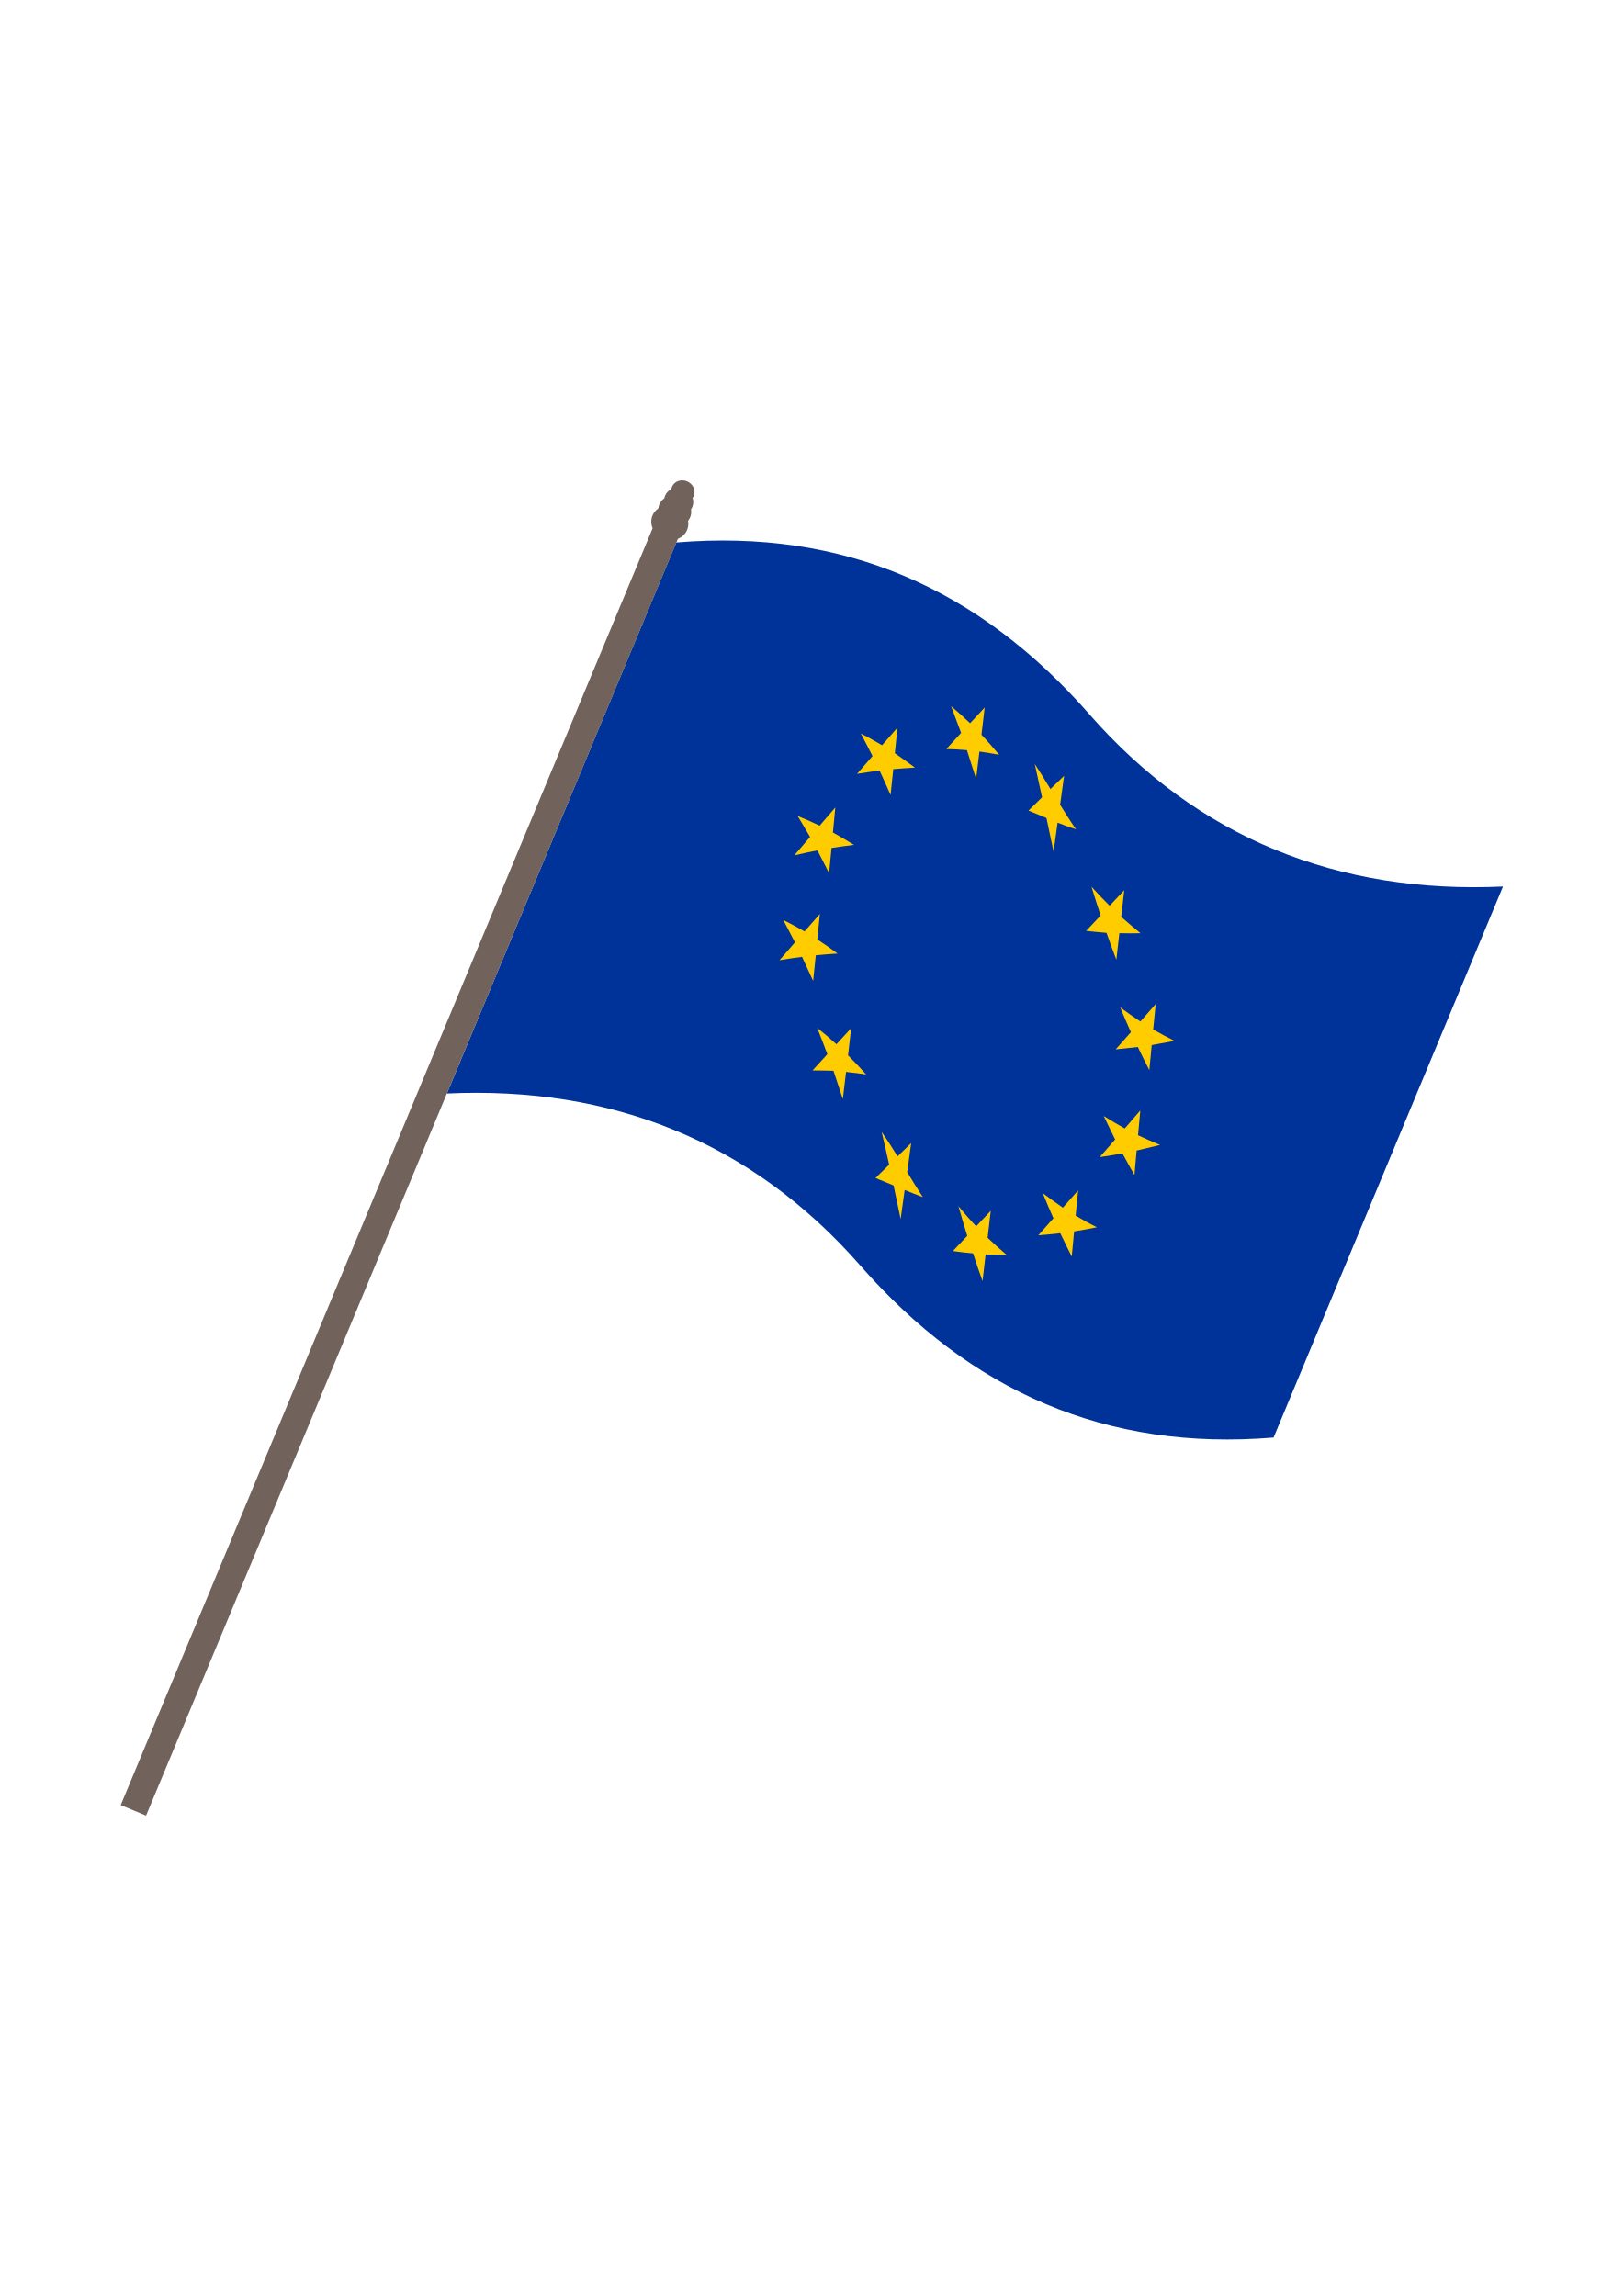
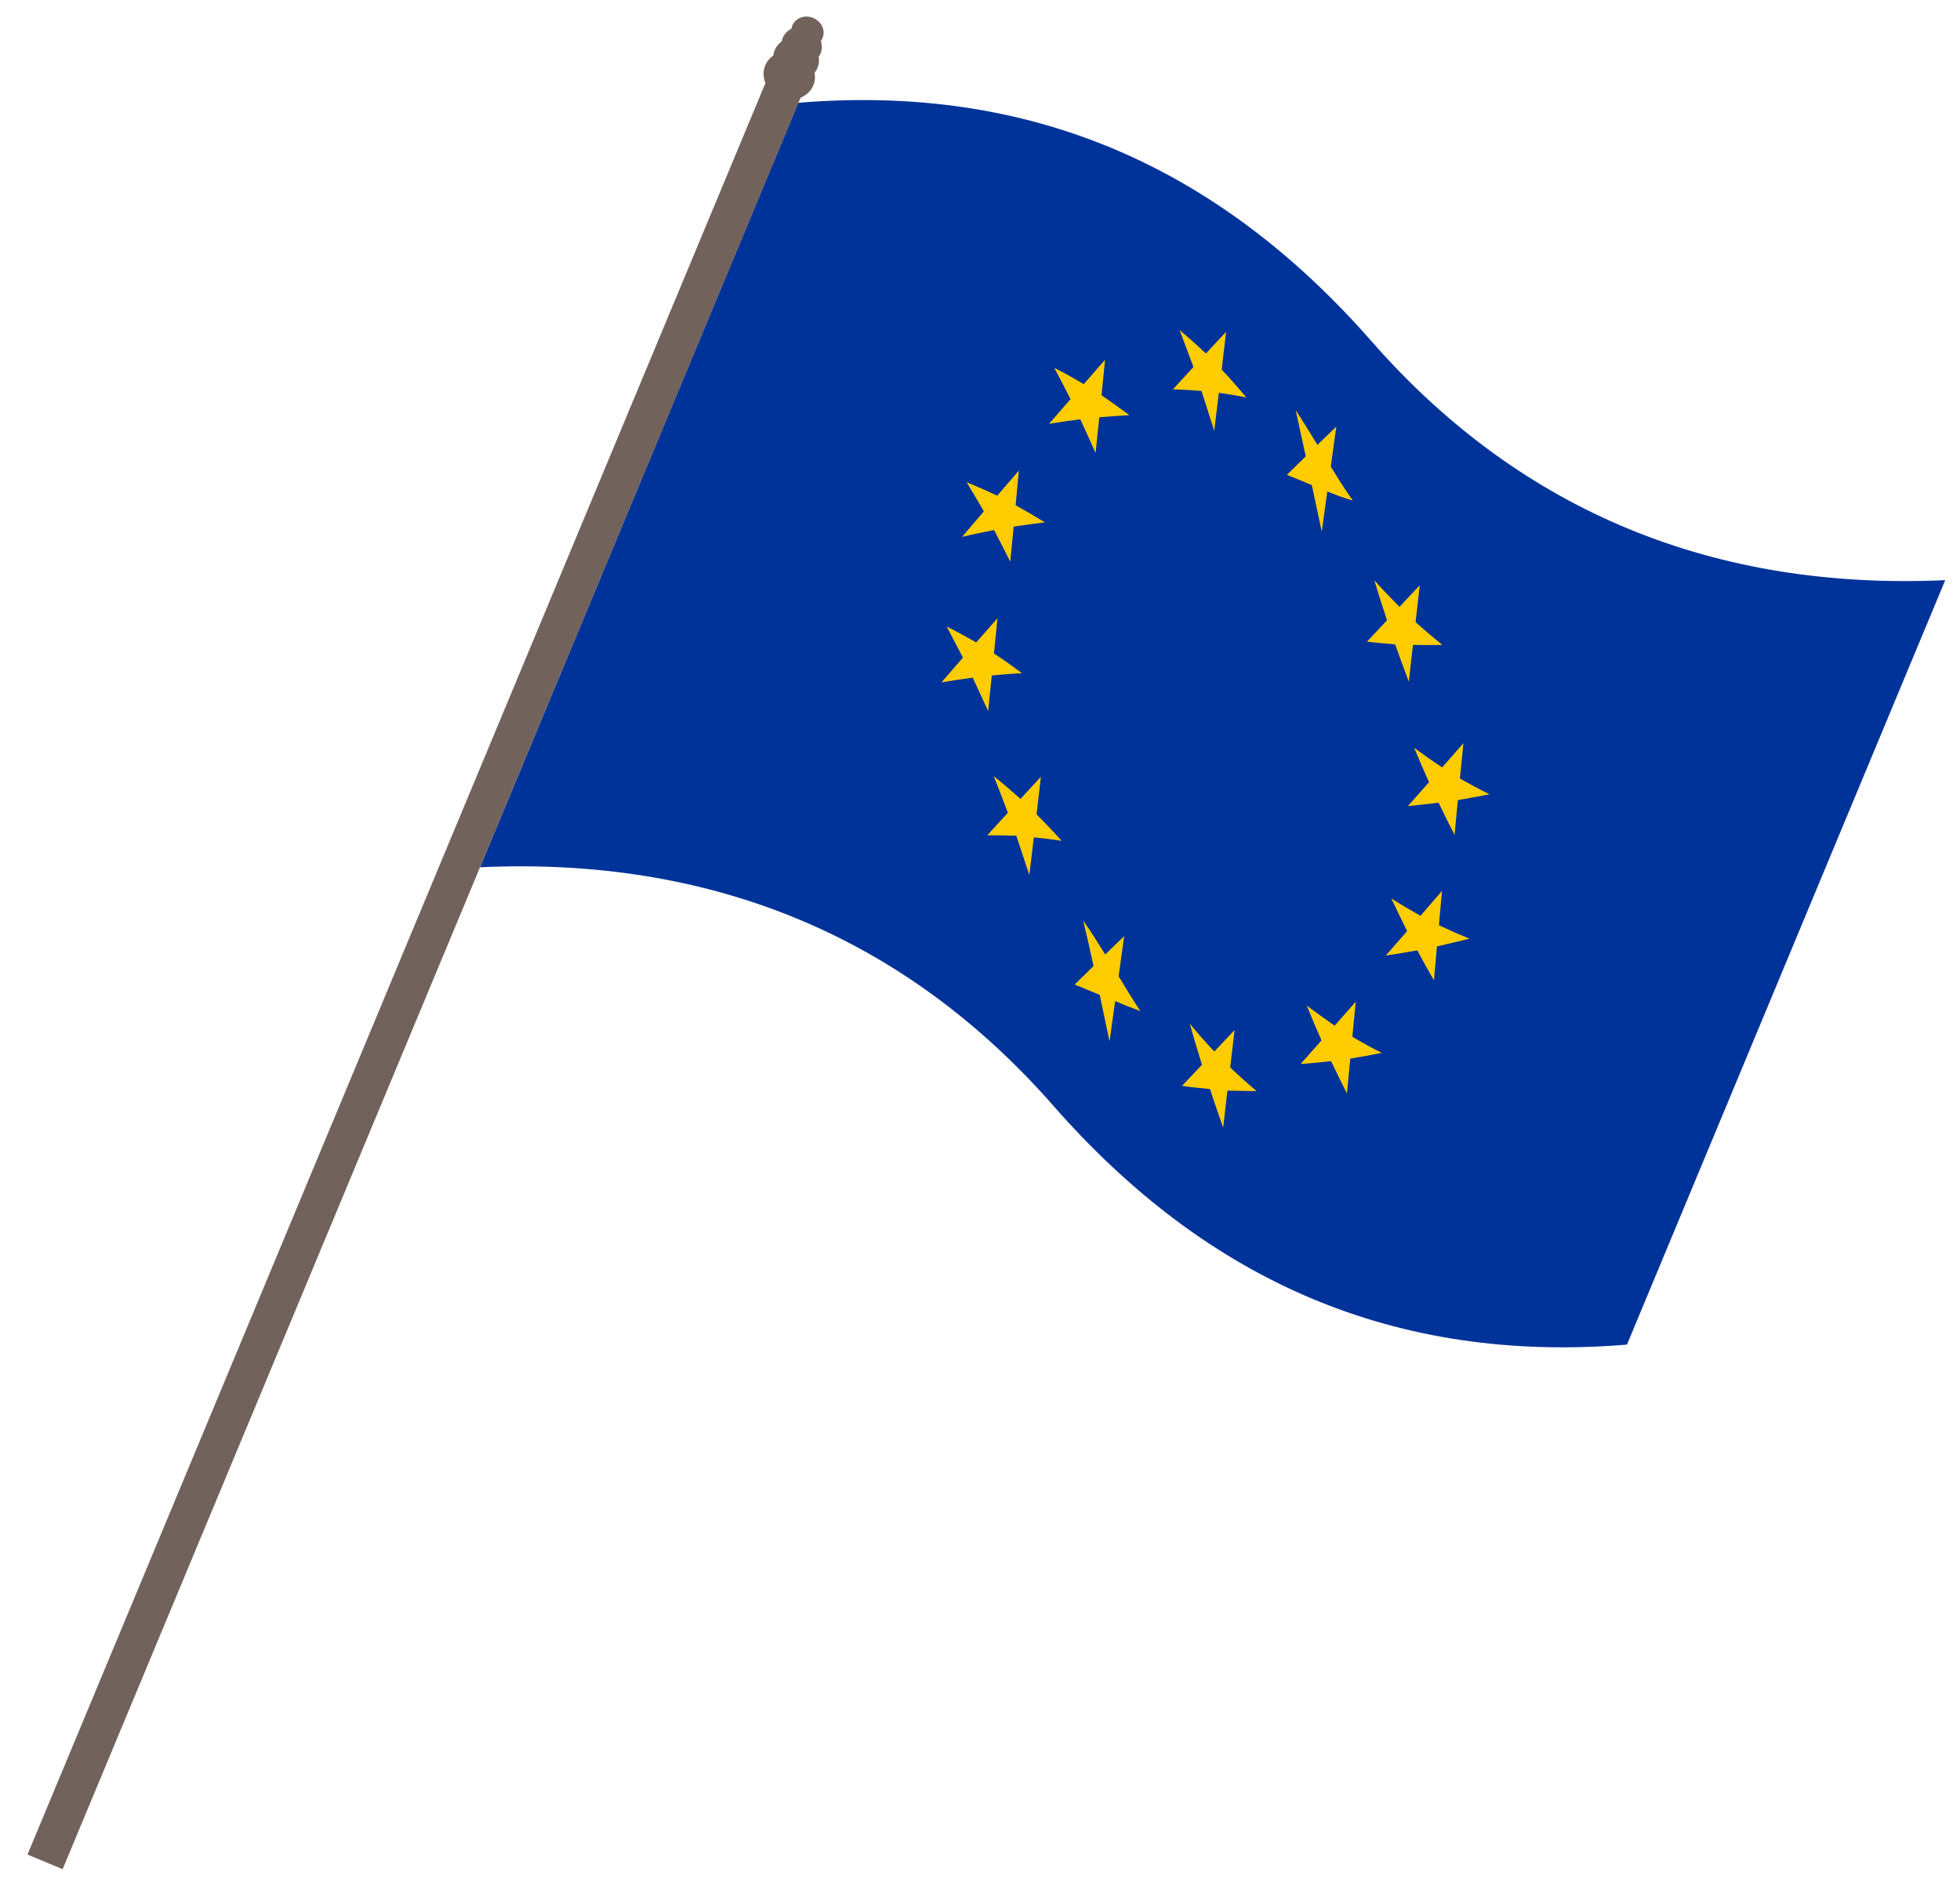
- <svg xmlns="http://www.w3.org/2000/svg" xml:space="preserve" width="210mm" height="297mm" style="shape-rendering:geometricPrecision; text-rendering:geometricPrecision; image-rendering:optimizeQuality; fill-rule:evenodd; clip-rule:evenodd" viewBox="0 0 210 297">
+ <svg xmlns="http://www.w3.org/2000/svg" viewBox="13.051 60.588 182.712 175.824" style="max-height: 500px" xml:space="preserve" width="182.712" height="175.824">
  <defs>
    <style type="text/css">
   
    .fil2 {fill:#71625B}
    .fil0 {fill:#003399;fill-rule:nonzero}
    .fil1 {fill:#FFCC00;fill-rule:nonzero}
   
  </style>
  </defs>
  <g id="Warstwa_x0020_1">
    <g id="_173795272">
      <g>
-         <path id="_173795944" class="fil0" d="M87.467 70.171c21.645,-1.79 39.139,5.918 53.449,22.249 14.033,16.013 32.153,23.234 53.471,22.258 -4.947,11.884 -9.898,23.777 -14.841,35.652 -4.943,11.875 -9.89,23.759 -14.829,35.624 -21.655,1.786 -39.153,-5.939 -53.467,-22.267 -14.033,-16.007 -32.146,-23.22 -53.453,-22.24 4.939,-11.866 9.886,-23.75 14.829,-35.624 4.943,-11.875 9.894,-23.768 14.841,-35.652z" />
-         <path id="_173795968" class="fil1" d="M133.017 104.857c0.77,0.321 1.54,0.641 2.324,0.957 0.302,1.443 0.612,2.901 0.924,4.348 0.172,-1.257 0.34,-2.505 0.519,-3.748 0.774,0.311 1.566,0.609 2.381,0.851 -0.713,-0.999 -1.388,-2.09 -2.056,-3.167 0.168,-1.248 0.336,-2.495 0.515,-3.739 -0.591,0.575 -1.177,1.141 -1.764,1.706 -0.671,-1.1 -1.342,-2.2 -2.026,-3.241 0.314,1.416 0.627,2.864 0.94,4.312 -0.591,0.575 -1.181,1.15 -1.757,1.72zm-2.833 57.466c-0.911,-0.012 -1.818,-0.033 -2.714,-0.05 -0.137,1.142 -0.263,2.288 -0.392,3.444 -0.428,-1.172 -0.834,-2.367 -1.228,-3.589 -0.88,-0.086 -1.76,-0.171 -2.611,-0.298 0.611,-0.653 1.232,-1.302 1.861,-1.969 -0.394,-1.255 -0.775,-2.537 -1.139,-3.833 0.745,0.893 1.504,1.782 2.294,2.596 0.629,-0.667 1.258,-1.334 1.887,-2.001 -0.144,1.16 -0.278,2.325 -0.411,3.49 0.798,0.764 1.626,1.487 2.455,2.21zm9.255 -8.341c-0.114,1.087 -0.217,2.178 -0.32,3.269 0.898,0.525 1.81,1.045 2.75,1.501 -0.999,0.2 -1.976,0.377 -2.945,0.535 -0.11,1.077 -0.209,2.159 -0.312,3.251 -0.501,-0.997 -0.998,-2.003 -1.48,-3.014 -0.964,0.117 -1.91,0.188 -2.848,0.273 0.645,-0.736 1.305,-1.476 1.96,-2.208 -0.474,-1.061 -0.93,-2.137 -1.374,-3.24 0.852,0.635 1.722,1.257 2.596,1.869 0.641,-0.727 1.308,-1.486 1.972,-2.236zm10.032 -24.099c-0.114,1.087 -0.22,2.187 -0.327,3.287 0.902,0.516 1.826,1.008 2.761,1.474 -0.995,0.191 -1.976,0.376 -2.949,0.544 -0.11,1.077 -0.209,2.159 -0.308,3.241 -0.508,-0.978 -1.005,-1.984 -1.488,-2.995 -0.961,0.108 -1.921,0.216 -2.864,0.309 0.649,-0.745 1.312,-1.495 1.968,-2.227 -0.478,-1.052 -0.933,-2.127 -1.385,-3.212 0.852,0.635 1.726,1.248 2.612,1.832 0.649,-0.745 1.316,-1.504 1.979,-2.254zm-8.306 -15.186c0.764,0.847 1.55,1.671 2.347,2.467 0.629,-0.667 1.258,-1.334 1.891,-2.01 -0.137,1.142 -0.263,2.288 -0.392,3.444 0.817,0.718 1.649,1.432 2.493,2.118 -0.926,0.025 -1.837,0.013 -2.733,-0.004 -0.137,1.142 -0.263,2.288 -0.389,3.435 -0.436,-1.153 -0.857,-2.312 -1.274,-3.479 -0.884,-0.076 -1.768,-0.153 -2.63,-0.252 0.615,-0.662 1.247,-1.339 1.872,-1.996 -0.405,-1.227 -0.806,-2.463 -1.185,-3.723zm5.562 37.297c-0.535,-0.914 -1.048,-1.851 -1.558,-2.798 -0.991,0.181 -1.975,0.344 -2.936,0.484 0.653,-0.754 1.324,-1.523 1.991,-2.282 -0.497,-1.006 -0.99,-2.021 -1.472,-3.032 0.897,0.557 1.802,1.096 2.718,1.607 0.66,-0.773 1.331,-1.541 2.01,-2.328 -0.106,1.068 -0.198,2.132 -0.293,3.205 0.932,0.442 1.887,0.861 2.853,1.252 -1.026,0.264 -2.036,0.492 -3.036,0.724 -0.098,1.05 -0.19,2.114 -0.278,3.168zm-41.037 -19.037c0.444,1.103 0.88,2.256 1.315,3.41 -0.64,0.695 -1.281,1.389 -1.914,2.098 0.904,-0.002 1.796,0.024 2.703,0.045 0.398,1.213 0.807,2.431 1.212,3.658 0.138,-1.174 0.275,-2.348 0.419,-3.508 0.866,0.09 1.742,0.185 2.599,0.326 -0.771,-0.861 -1.557,-1.685 -2.344,-2.477 0.138,-1.174 0.271,-2.339 0.405,-3.504 -0.637,0.685 -1.277,1.38 -1.903,2.07 -0.824,-0.732 -1.652,-1.455 -2.493,-2.118zm-4.39 -13.956c0.505,0.956 1.003,1.93 1.516,2.899 -0.671,0.768 -1.342,1.537 -2.003,2.309 0.973,-0.168 1.949,-0.312 2.917,-0.438 0.479,1.02 0.96,2.063 1.438,3.115 0.111,-1.109 0.217,-2.21 0.339,-3.315 0.946,-0.103 1.873,-0.16 2.814,-0.222 -0.863,-0.64 -1.733,-1.261 -2.612,-1.832 0.107,-1.1 0.214,-2.201 0.327,-3.288 -0.663,0.75 -1.331,1.509 -1.98,2.254 -0.912,-0.52 -1.833,-1.022 -2.757,-1.483zm14.768 -24.871c-0.663,0.75 -1.331,1.509 -1.987,2.272 -0.909,-0.529 -1.817,-1.059 -2.746,-1.51 0.509,0.946 1.007,1.92 1.512,2.908 -0.671,0.768 -1.342,1.537 -1.999,2.3 0.969,-0.158 1.941,-0.294 2.91,-0.42 0.478,1.02 0.953,2.081 1.423,3.152 0.114,-1.119 0.225,-2.228 0.35,-3.343 0.935,-0.075 1.865,-0.142 2.803,-0.194 -0.863,-0.64 -1.733,-1.261 -2.6,-1.86 0.114,-1.119 0.221,-2.219 0.335,-3.306zm13.164 3.514c-0.755,-0.898 -1.515,-1.786 -2.294,-2.596 0.138,-1.174 0.271,-2.339 0.412,-3.522 -0.633,0.676 -1.262,1.343 -1.884,2.024 -0.809,-0.769 -1.633,-1.501 -2.458,-2.201 0.433,1.131 0.865,2.293 1.296,3.456 -0.64,0.695 -1.281,1.389 -1.911,2.088 0.896,0.017 1.777,0.07 2.661,0.146 0.394,1.223 0.795,2.459 1.189,3.713 0.145,-1.192 0.29,-2.385 0.431,-3.536 0.858,0.109 1.711,0.259 2.557,0.427zm-26.499 13c1.004,-0.241 1.988,-0.436 2.987,-0.636 0.502,0.965 1.01,1.943 1.507,2.949 0.107,-1.1 0.21,-2.192 0.32,-3.269 0.965,-0.149 1.933,-0.275 2.902,-0.401 -0.901,-0.548 -1.806,-1.087 -2.722,-1.597 0.103,-1.091 0.202,-2.173 0.304,-3.232 -0.675,0.777 -1.353,1.564 -2.018,2.346 -0.943,-0.447 -1.898,-0.866 -2.853,-1.252 0.54,0.873 1.071,1.796 1.607,2.71 -0.679,0.787 -1.365,1.592 -2.033,2.383zm10.5 41.739c0.77,0.321 1.55,0.645 2.335,0.961 0.306,1.434 0.609,2.878 0.914,4.344 0.172,-1.257 0.344,-2.514 0.523,-3.757 0.774,0.311 1.554,0.636 2.35,0.924 -0.694,-1.045 -1.365,-2.145 -2.026,-3.241 0.172,-1.257 0.344,-2.514 0.519,-3.748 -0.587,0.566 -1.177,1.141 -1.768,1.716 -0.675,-1.091 -1.354,-2.173 -2.056,-3.167 0.333,1.37 0.657,2.79 0.971,4.238 -0.591,0.575 -1.181,1.15 -1.761,1.729z" />
+         <path d="M87.467 70.171c21.645,-1.79 39.139,5.918 53.449,22.249 14.033,16.013 32.153,23.234 53.471,22.258 -4.947,11.884 -9.898,23.777 -14.841,35.652 -4.943,11.875 -9.89,23.759 -14.829,35.624 -21.655,1.786 -39.153,-5.939 -53.467,-22.267 -14.033,-16.007 -32.146,-23.22 -53.453,-22.24 4.939,-11.866 9.886,-23.75 14.829,-35.624 4.943,-11.875 9.894,-23.768 14.841,-35.652z" class="fil0" id="_173795944" />
+         <path d="M133.017 104.857c0.77,0.321 1.54,0.641 2.324,0.957 0.302,1.443 0.612,2.901 0.924,4.348 0.172,-1.257 0.34,-2.505 0.519,-3.748 0.774,0.311 1.566,0.609 2.381,0.851 -0.713,-0.999 -1.388,-2.09 -2.056,-3.167 0.168,-1.248 0.336,-2.495 0.515,-3.739 -0.591,0.575 -1.177,1.141 -1.764,1.706 -0.671,-1.1 -1.342,-2.2 -2.026,-3.241 0.314,1.416 0.627,2.864 0.94,4.312 -0.591,0.575 -1.181,1.15 -1.757,1.72zm-2.833 57.466c-0.911,-0.012 -1.818,-0.033 -2.714,-0.05 -0.137,1.142 -0.263,2.288 -0.392,3.444 -0.428,-1.172 -0.834,-2.367 -1.228,-3.589 -0.88,-0.086 -1.76,-0.171 -2.611,-0.298 0.611,-0.653 1.232,-1.302 1.861,-1.969 -0.394,-1.255 -0.775,-2.537 -1.139,-3.833 0.745,0.893 1.504,1.782 2.294,2.596 0.629,-0.667 1.258,-1.334 1.887,-2.001 -0.144,1.16 -0.278,2.325 -0.411,3.49 0.798,0.764 1.626,1.487 2.455,2.21zm9.255 -8.341c-0.114,1.087 -0.217,2.178 -0.32,3.269 0.898,0.525 1.81,1.045 2.75,1.501 -0.999,0.2 -1.976,0.377 -2.945,0.535 -0.11,1.077 -0.209,2.159 -0.312,3.251 -0.501,-0.997 -0.998,-2.003 -1.48,-3.014 -0.964,0.117 -1.91,0.188 -2.848,0.273 0.645,-0.736 1.305,-1.476 1.96,-2.208 -0.474,-1.061 -0.93,-2.137 -1.374,-3.24 0.852,0.635 1.722,1.257 2.596,1.869 0.641,-0.727 1.308,-1.486 1.972,-2.236zm10.032 -24.099c-0.114,1.087 -0.22,2.187 -0.327,3.287 0.902,0.516 1.826,1.008 2.761,1.474 -0.995,0.191 -1.976,0.376 -2.949,0.544 -0.11,1.077 -0.209,2.159 -0.308,3.241 -0.508,-0.978 -1.005,-1.984 -1.488,-2.995 -0.961,0.108 -1.921,0.216 -2.864,0.309 0.649,-0.745 1.312,-1.495 1.968,-2.227 -0.478,-1.052 -0.933,-2.127 -1.385,-3.212 0.852,0.635 1.726,1.248 2.612,1.832 0.649,-0.745 1.316,-1.504 1.979,-2.254zm-8.306 -15.186c0.764,0.847 1.55,1.671 2.347,2.467 0.629,-0.667 1.258,-1.334 1.891,-2.01 -0.137,1.142 -0.263,2.288 -0.392,3.444 0.817,0.718 1.649,1.432 2.493,2.118 -0.926,0.025 -1.837,0.013 -2.733,-0.004 -0.137,1.142 -0.263,2.288 -0.389,3.435 -0.436,-1.153 -0.857,-2.312 -1.274,-3.479 -0.884,-0.076 -1.768,-0.153 -2.63,-0.252 0.615,-0.662 1.247,-1.339 1.872,-1.996 -0.405,-1.227 -0.806,-2.463 -1.185,-3.723zm5.562 37.297c-0.535,-0.914 -1.048,-1.851 -1.558,-2.798 -0.991,0.181 -1.975,0.344 -2.936,0.484 0.653,-0.754 1.324,-1.523 1.991,-2.282 -0.497,-1.006 -0.99,-2.021 -1.472,-3.032 0.897,0.557 1.802,1.096 2.718,1.607 0.66,-0.773 1.331,-1.541 2.01,-2.328 -0.106,1.068 -0.198,2.132 -0.293,3.205 0.932,0.442 1.887,0.861 2.853,1.252 -1.026,0.264 -2.036,0.492 -3.036,0.724 -0.098,1.05 -0.19,2.114 -0.278,3.168zm-41.037 -19.037c0.444,1.103 0.88,2.256 1.315,3.41 -0.64,0.695 -1.281,1.389 -1.914,2.098 0.904,-0.002 1.796,0.024 2.703,0.045 0.398,1.213 0.807,2.431 1.212,3.658 0.138,-1.174 0.275,-2.348 0.419,-3.508 0.866,0.09 1.742,0.185 2.599,0.326 -0.771,-0.861 -1.557,-1.685 -2.344,-2.477 0.138,-1.174 0.271,-2.339 0.405,-3.504 -0.637,0.685 -1.277,1.38 -1.903,2.07 -0.824,-0.732 -1.652,-1.455 -2.493,-2.118zm-4.39 -13.956c0.505,0.956 1.003,1.93 1.516,2.899 -0.671,0.768 -1.342,1.537 -2.003,2.309 0.973,-0.168 1.949,-0.312 2.917,-0.438 0.479,1.02 0.96,2.063 1.438,3.115 0.111,-1.109 0.217,-2.21 0.339,-3.315 0.946,-0.103 1.873,-0.16 2.814,-0.222 -0.863,-0.64 -1.733,-1.261 -2.612,-1.832 0.107,-1.1 0.214,-2.201 0.327,-3.288 -0.663,0.75 -1.331,1.509 -1.98,2.254 -0.912,-0.52 -1.833,-1.022 -2.757,-1.483zm14.768 -24.871c-0.663,0.75 -1.331,1.509 -1.987,2.272 -0.909,-0.529 -1.817,-1.059 -2.746,-1.51 0.509,0.946 1.007,1.92 1.512,2.908 -0.671,0.768 -1.342,1.537 -1.999,2.3 0.969,-0.158 1.941,-0.294 2.91,-0.42 0.478,1.02 0.953,2.081 1.423,3.152 0.114,-1.119 0.225,-2.228 0.35,-3.343 0.935,-0.075 1.865,-0.142 2.803,-0.194 -0.863,-0.64 -1.733,-1.261 -2.6,-1.86 0.114,-1.119 0.221,-2.219 0.335,-3.306zm13.164 3.514c-0.755,-0.898 -1.515,-1.786 -2.294,-2.596 0.138,-1.174 0.271,-2.339 0.412,-3.522 -0.633,0.676 -1.262,1.343 -1.884,2.024 -0.809,-0.769 -1.633,-1.501 -2.458,-2.201 0.433,1.131 0.865,2.293 1.296,3.456 -0.64,0.695 -1.281,1.389 -1.911,2.088 0.896,0.017 1.777,0.07 2.661,0.146 0.394,1.223 0.795,2.459 1.189,3.713 0.145,-1.192 0.29,-2.385 0.431,-3.536 0.858,0.109 1.711,0.259 2.557,0.427zm-26.499 13c1.004,-0.241 1.988,-0.436 2.987,-0.636 0.502,0.965 1.01,1.943 1.507,2.949 0.107,-1.1 0.21,-2.192 0.32,-3.269 0.965,-0.149 1.933,-0.275 2.902,-0.401 -0.901,-0.548 -1.806,-1.087 -2.722,-1.597 0.103,-1.091 0.202,-2.173 0.304,-3.232 -0.675,0.777 -1.353,1.564 -2.018,2.346 -0.943,-0.447 -1.898,-0.866 -2.853,-1.252 0.54,0.873 1.071,1.796 1.607,2.71 -0.679,0.787 -1.365,1.592 -2.033,2.383zm10.5 41.739c0.77,0.321 1.55,0.645 2.335,0.961 0.306,1.434 0.609,2.878 0.914,4.344 0.172,-1.257 0.344,-2.514 0.523,-3.757 0.774,0.311 1.554,0.636 2.35,0.924 -0.694,-1.045 -1.365,-2.145 -2.026,-3.241 0.172,-1.257 0.344,-2.514 0.519,-3.748 -0.587,0.566 -1.177,1.141 -1.768,1.716 -0.675,-1.091 -1.354,-2.173 -2.056,-3.167 0.333,1.37 0.657,2.79 0.971,4.238 -0.591,0.575 -1.181,1.15 -1.761,1.729z" class="fil1" id="_173795968" />
      </g>
-       <path id="_156954400" class="fil2" d="M18.89 234.863l-3.277 -1.365 68.794 -165.167c-0.219,-0.521 -0.242,-1.107 -0.018,-1.646 0.16,-0.383 0.424,-0.694 0.752,-0.918 0.018,-0.172 0.061,-0.344 0.13,-0.51 0.139,-0.334 0.368,-0.606 0.651,-0.805 0.02,-0.113 0.053,-0.226 0.099,-0.336 0.159,-0.382 0.45,-0.671 0.807,-0.847 0.015,-0.102 0.043,-0.205 0.085,-0.304 0.297,-0.712 1.167,-1.027 1.944,-0.704 0.777,0.324 1.167,1.164 0.87,1.876 -0.041,0.099 -0.094,0.191 -0.155,0.274 0.127,0.377 0.126,0.788 -0.033,1.17 -0.046,0.11 -0.102,0.212 -0.168,0.306 0.059,0.341 0.027,0.695 -0.113,1.029 -0.069,0.166 -0.161,0.317 -0.27,0.451 0.072,0.39 0.038,0.797 -0.122,1.18 -0.225,0.539 -0.657,0.936 -1.182,1.147l-68.794 165.167z" />
+       <path d="M18.89 234.863l-3.277 -1.365 68.794 -165.167c-0.219,-0.521 -0.242,-1.107 -0.018,-1.646 0.16,-0.383 0.424,-0.694 0.752,-0.918 0.018,-0.172 0.061,-0.344 0.13,-0.51 0.139,-0.334 0.368,-0.606 0.651,-0.805 0.02,-0.113 0.053,-0.226 0.099,-0.336 0.159,-0.382 0.45,-0.671 0.807,-0.847 0.015,-0.102 0.043,-0.205 0.085,-0.304 0.297,-0.712 1.167,-1.027 1.944,-0.704 0.777,0.324 1.167,1.164 0.87,1.876 -0.041,0.099 -0.094,0.191 -0.155,0.274 0.127,0.377 0.126,0.788 -0.033,1.17 -0.046,0.11 -0.102,0.212 -0.168,0.306 0.059,0.341 0.027,0.695 -0.113,1.029 -0.069,0.166 -0.161,0.317 -0.27,0.451 0.072,0.39 0.038,0.797 -0.122,1.18 -0.225,0.539 -0.657,0.936 -1.182,1.147l-68.794 165.167z" class="fil2" id="_156954400" />
    </g>
  </g>
</svg>
